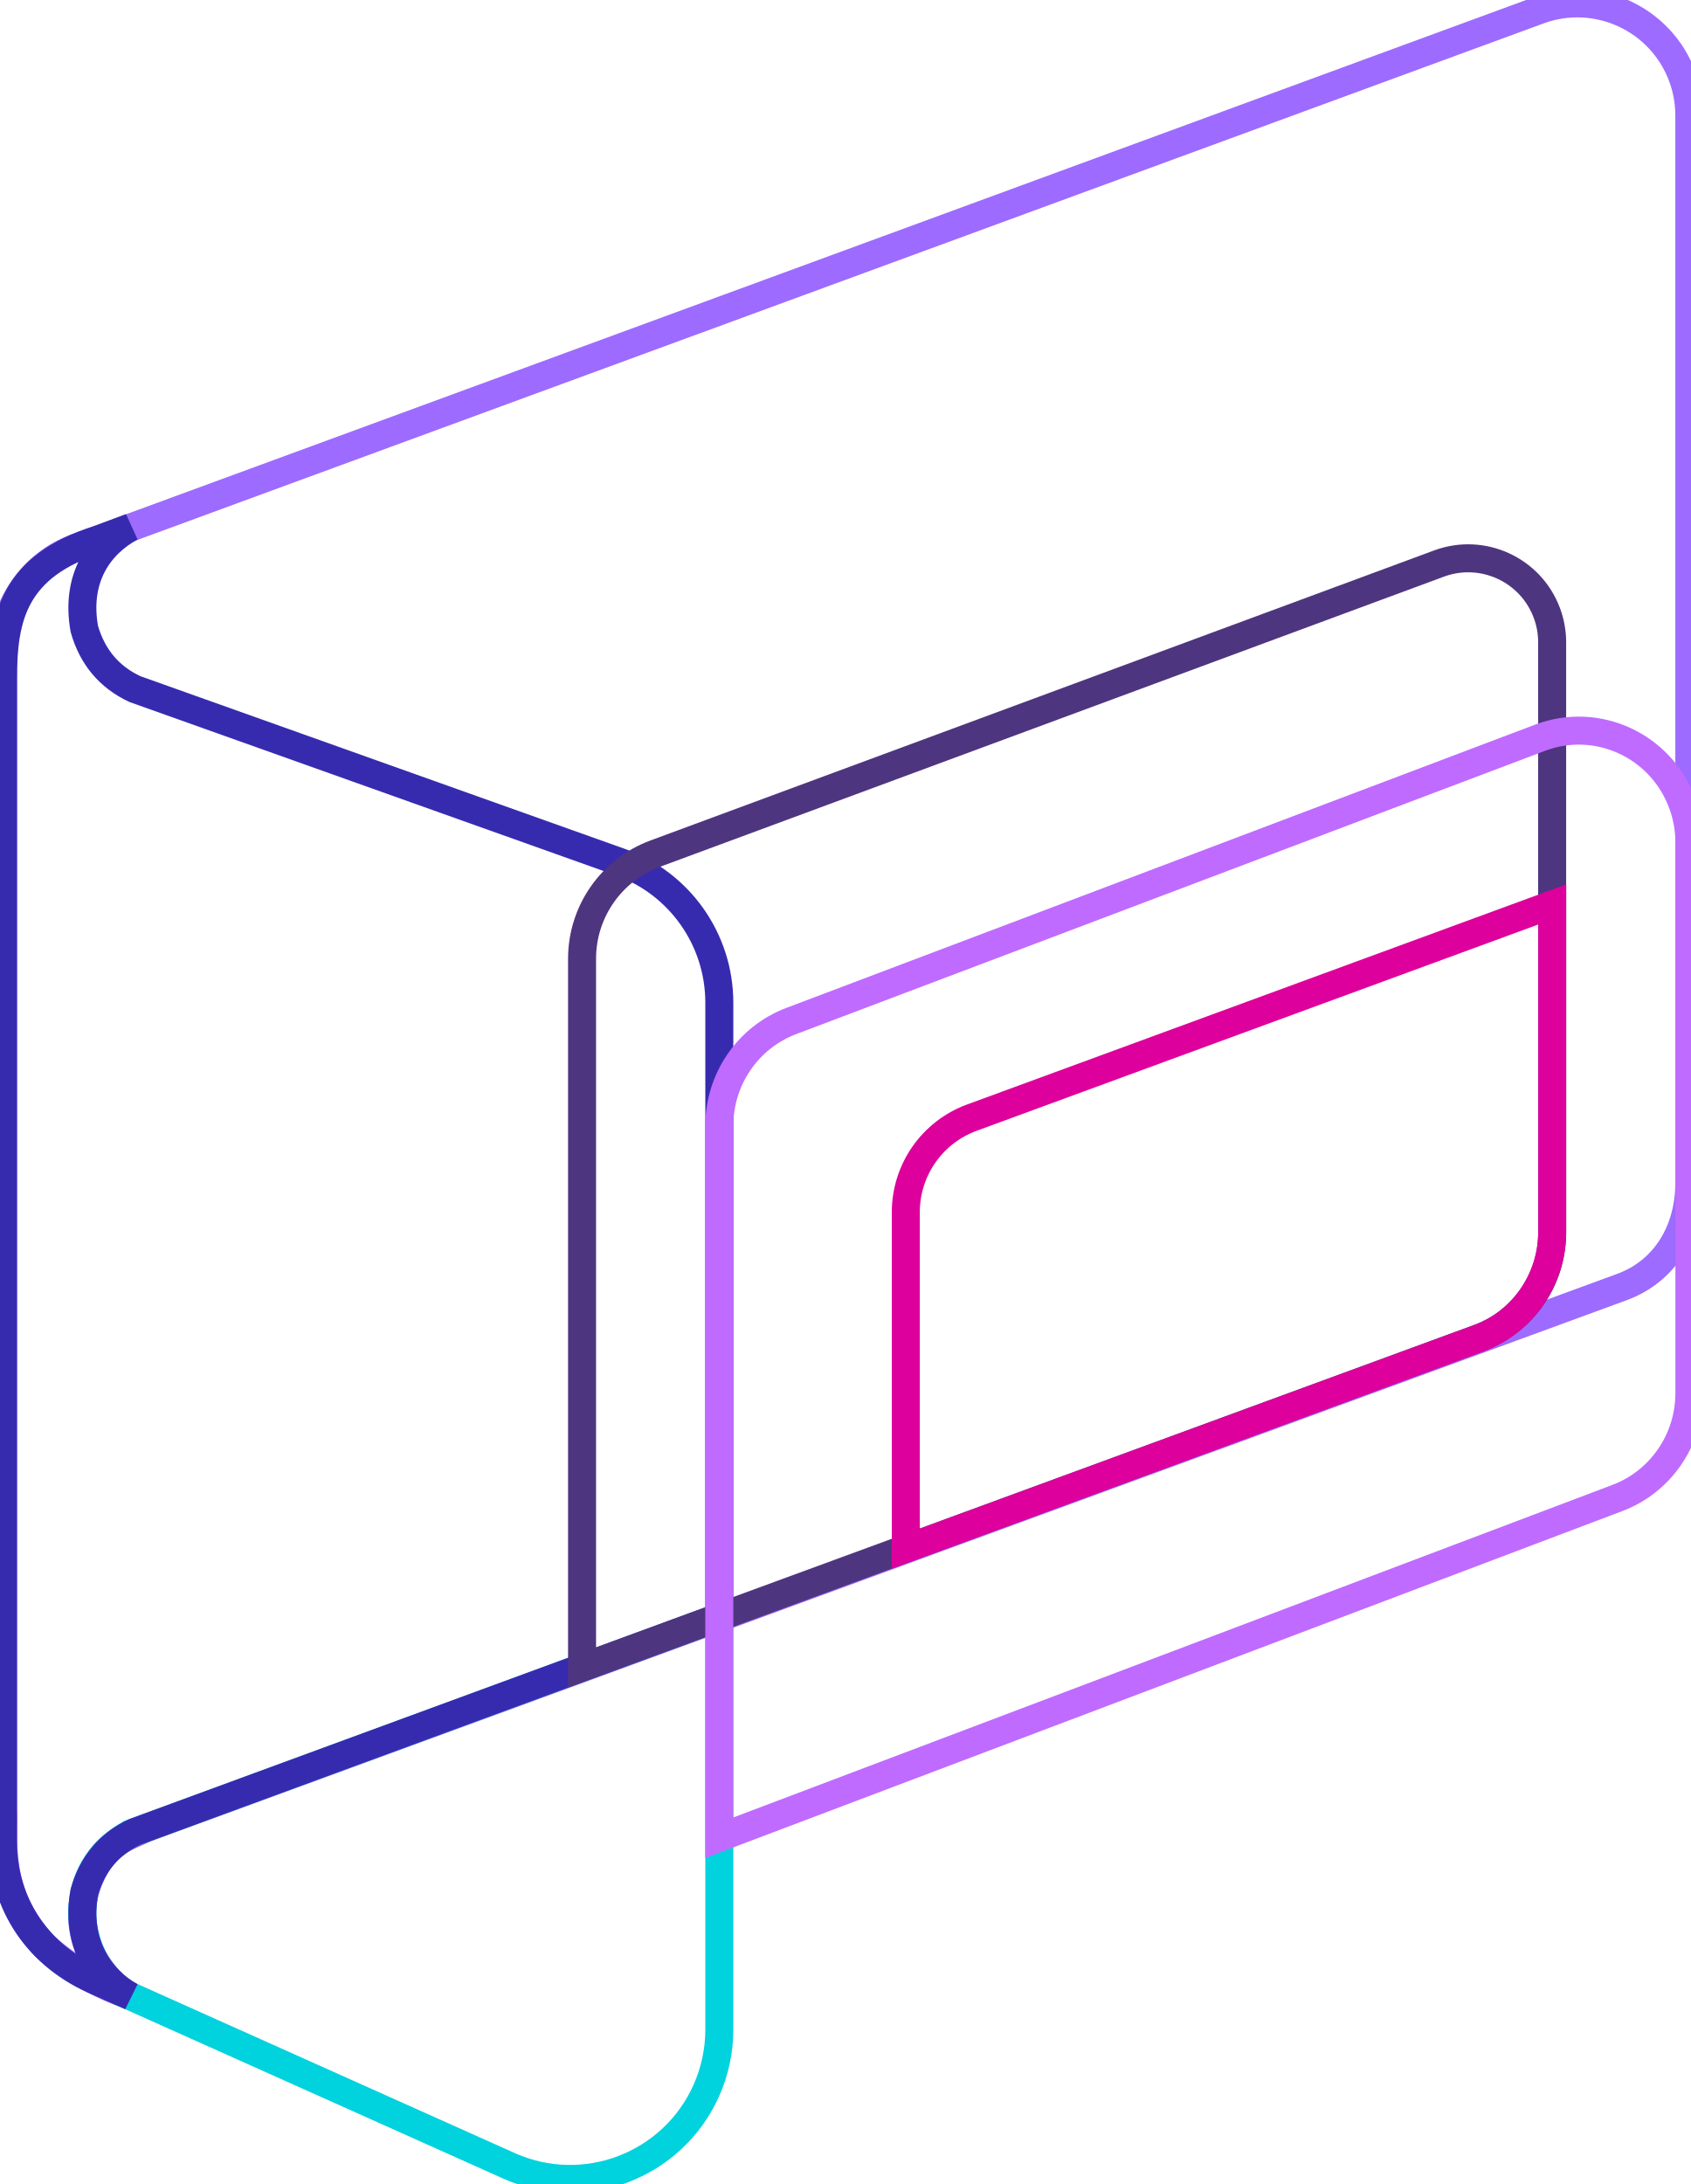
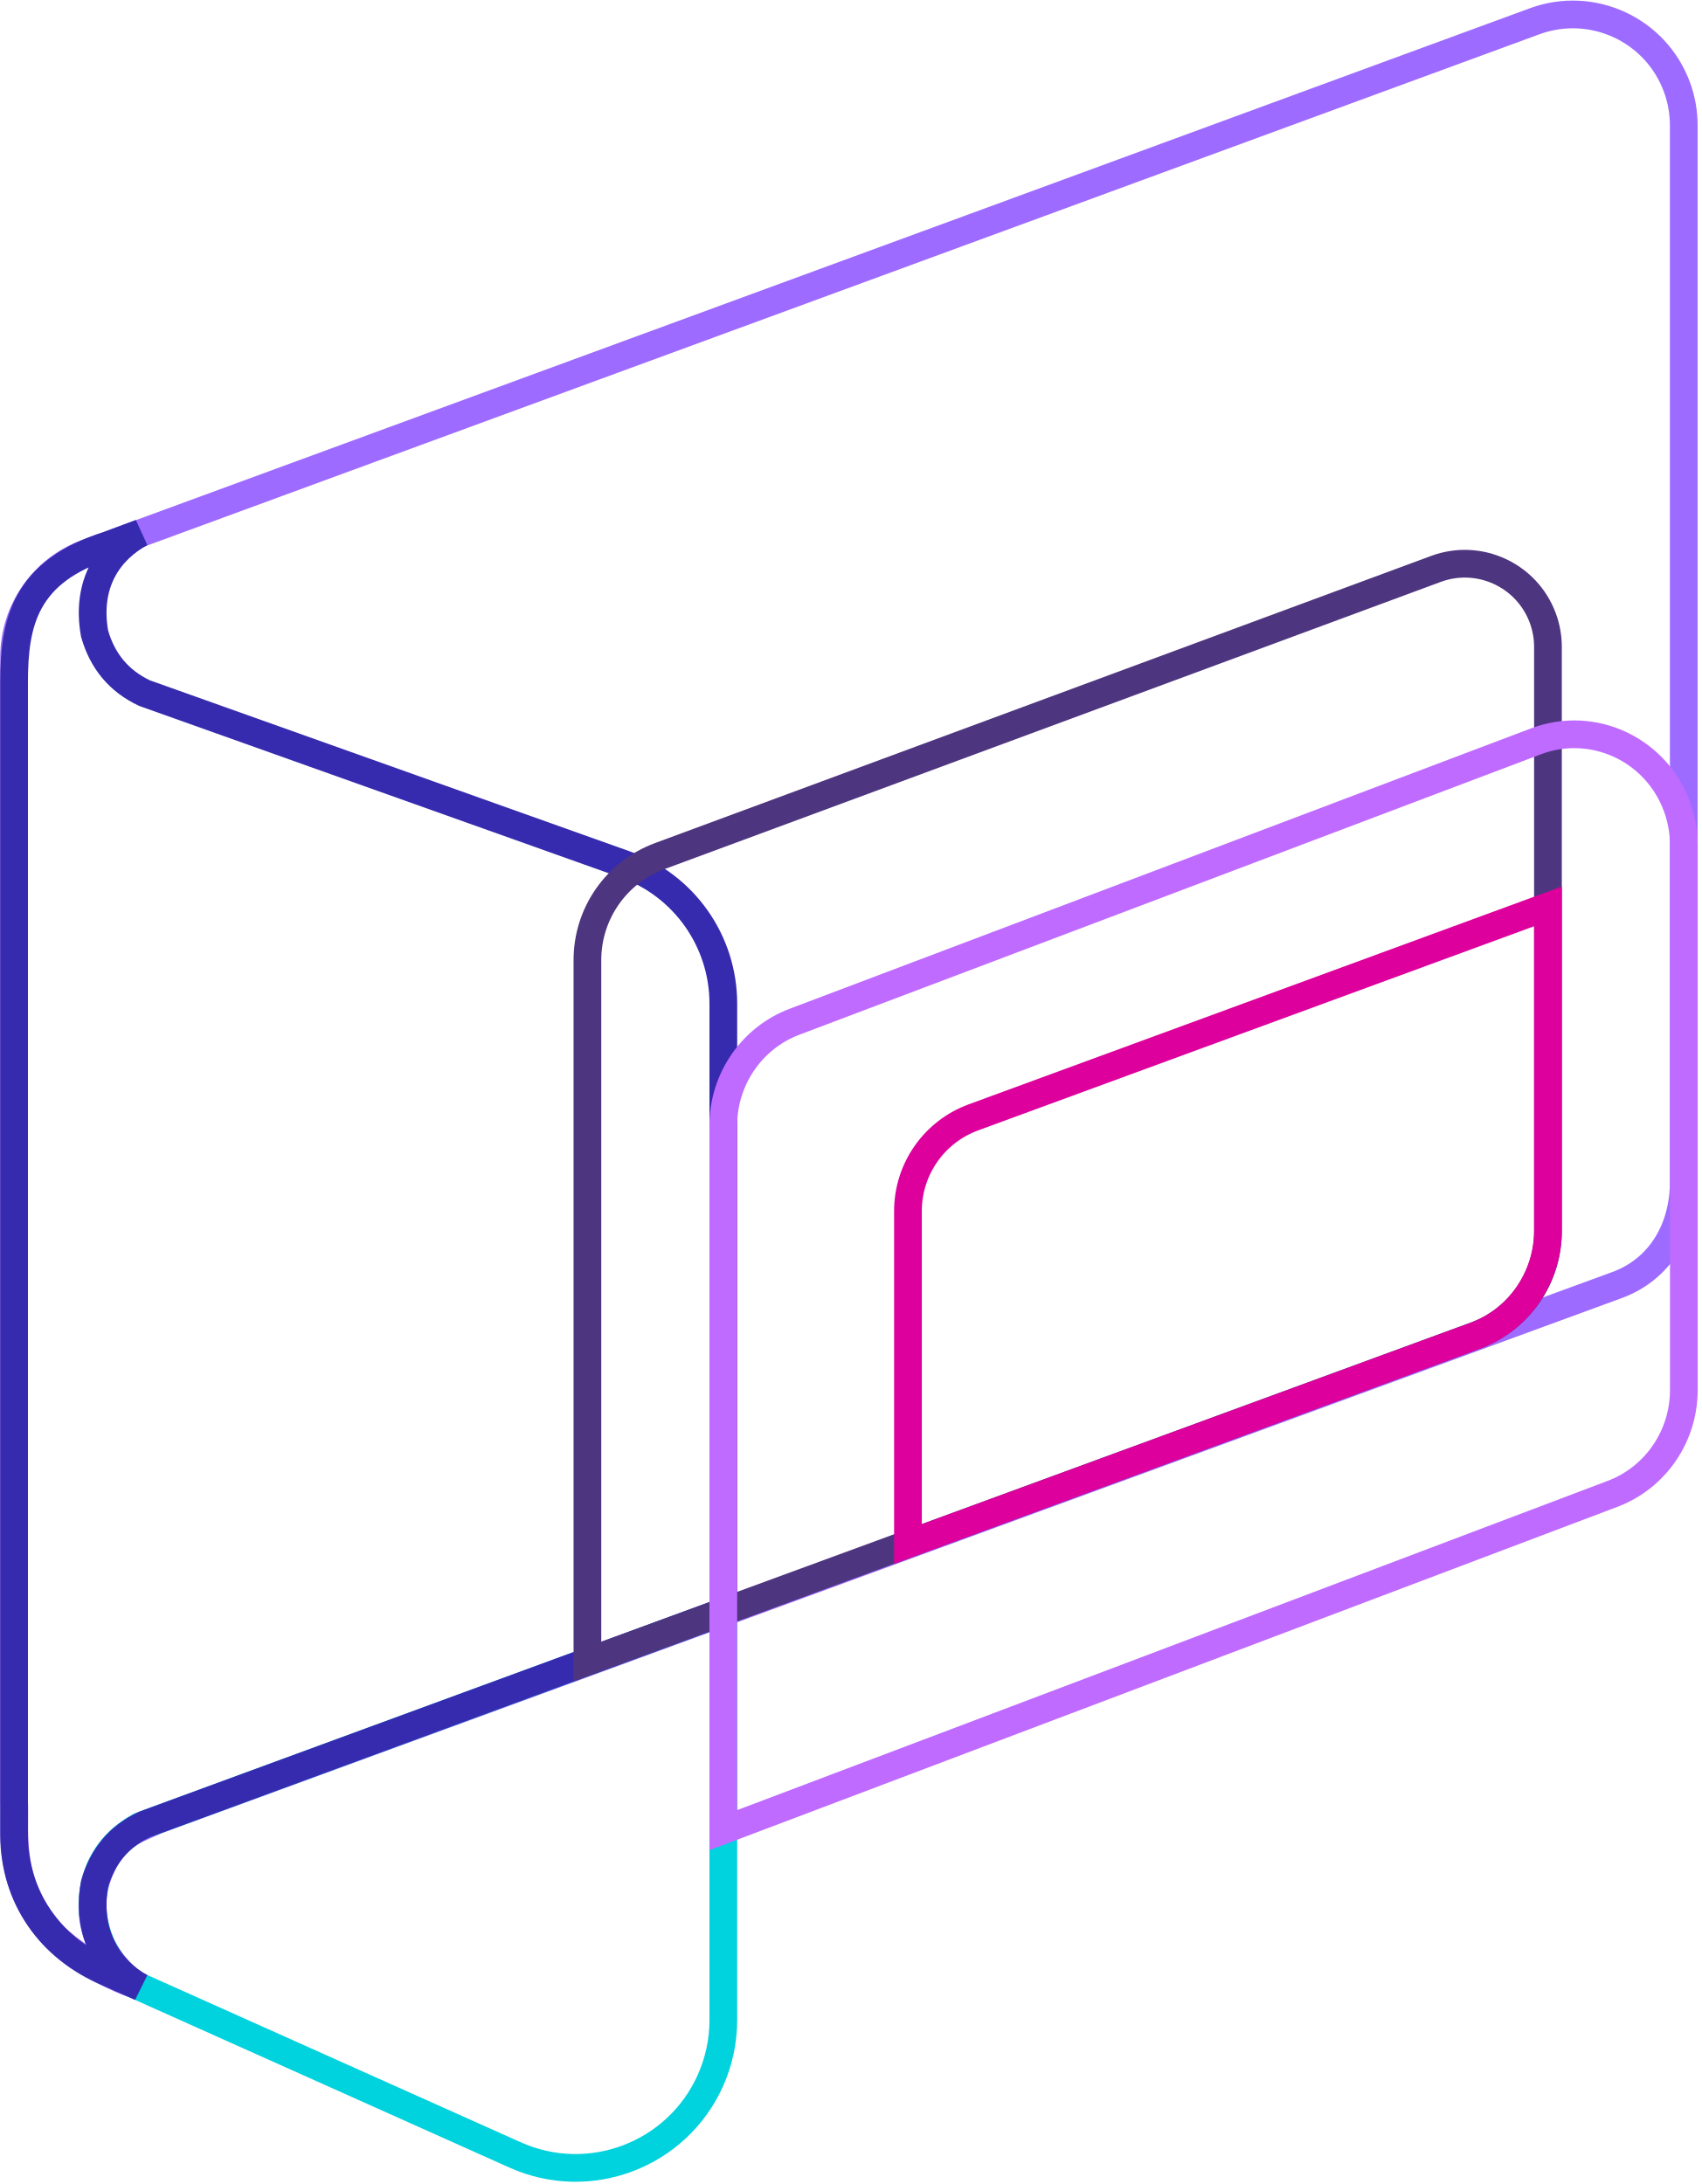
- <svg xmlns="http://www.w3.org/2000/svg" width="302px" height="390px" viewBox="0 0 302 390" version="1.1">
+ <svg xmlns="http://www.w3.org/2000/svg" width="307px" height="394px" viewBox="0 0 307 394" version="1.1">
  <defs />
  <g id="logo/head-graphic-lines-color" stroke="none" stroke-width="1" fill="none" fill-rule="evenodd">
-     <g id="logo" stroke-width="5">
+     <g id="logo" transform="translate(2, 2)" stroke-width="5">
      <path d="M13.643,97.755 L274.819,1.836 C285.187,-1.972 296.679,3.347 300.487,13.715 C301.298,15.923 301.713,18.257 301.713,20.61 L301.713,211.209 C301.713,219.596 297.547,226.938 289.674,229.829 L26.082,326.448 C22.702,328.119 18.73,328.849 15.974,335.512 C13.218,342.175 14.617,349.794 21.986,355.893 C20.072,355.278 13.151,352.362 7.917,347.448 C-1.027,338.003 0.853,328.422 0.538,322.886 L0.538,116.528 C0.538,108.142 5.77,100.646 13.643,97.755 Z" id="Rectangle" stroke="#9D6BFF" stroke-linecap="round" stroke-linejoin="round" />
      <path d="M128.471,362.437 C128.471,366.192 127.677,369.905 126.142,373.332 C120.125,386.766 104.357,392.778 90.923,386.761 L21.534,355.675 C12.74,348.603 11.536,333.811 23.219,327.454 L128.471,288.781 L128.471,362.437 Z" id="Combined-Shape" stroke="#00D2DE" />
      <path d="M15.057,337.878 C13.43,347.077 17.87,353.499 23.385,356.507 L17.459,353.867 C6.856,349.439 0.596,340.073 0.538,329.141 L0.538,121.176 C0.538,110.187 2.499,101.074 17.522,96.339 L23.385,94.145 C17.802,97.174 13.43,103.098 15.057,112.298 C16.485,117.31 19.493,120.893 24.081,123.046 L110.766,153.943 C121.382,157.727 128.471,167.779 128.471,179.049 L128.471,288.763 L24.045,327.147 C19.477,329.302 16.481,332.879 15.057,337.878 Z" id="Combined-Shape" stroke="#362BAF" />
      <path d="M117.016,152.438 L257.012,100.633 C264.781,97.758 273.41,101.726 276.286,109.495 C276.902,111.161 277.218,112.924 277.218,114.701 L277.218,220.177 C277.218,228.564 271.985,236.06 264.112,238.951 L103.957,297.759 L103.957,171.195 C103.957,162.826 109.167,155.343 117.016,152.438 Z" id="Rectangle-Copy-4" stroke="#4E357F" />
      <path d="M141.309,182.327 L275.059,131.738 C285.279,127.872 296.66,133.126 300.479,143.473 C301.305,145.712 301.728,148.083 301.728,150.473 L301.728,248.755 C301.728,257.101 296.609,264.569 288.887,267.49 L128.467,328.166 L128.467,201.062 C128.467,192.716 133.586,185.247 141.309,182.327 Z" id="Rectangle-Copy-6" stroke="#BF6BFF" />
      <path d="M173.571,199.58 L277.227,161.511 L277.227,219.948 C277.227,228.335 272.037,236.061 264.165,238.952 L161.776,276.542 L161.776,216.476 C161.776,208.928 166.485,202.182 173.571,199.58 Z" id="Rectangle-Copy-7" stroke="#DE009C" />
    </g>
  </g>
</svg>
